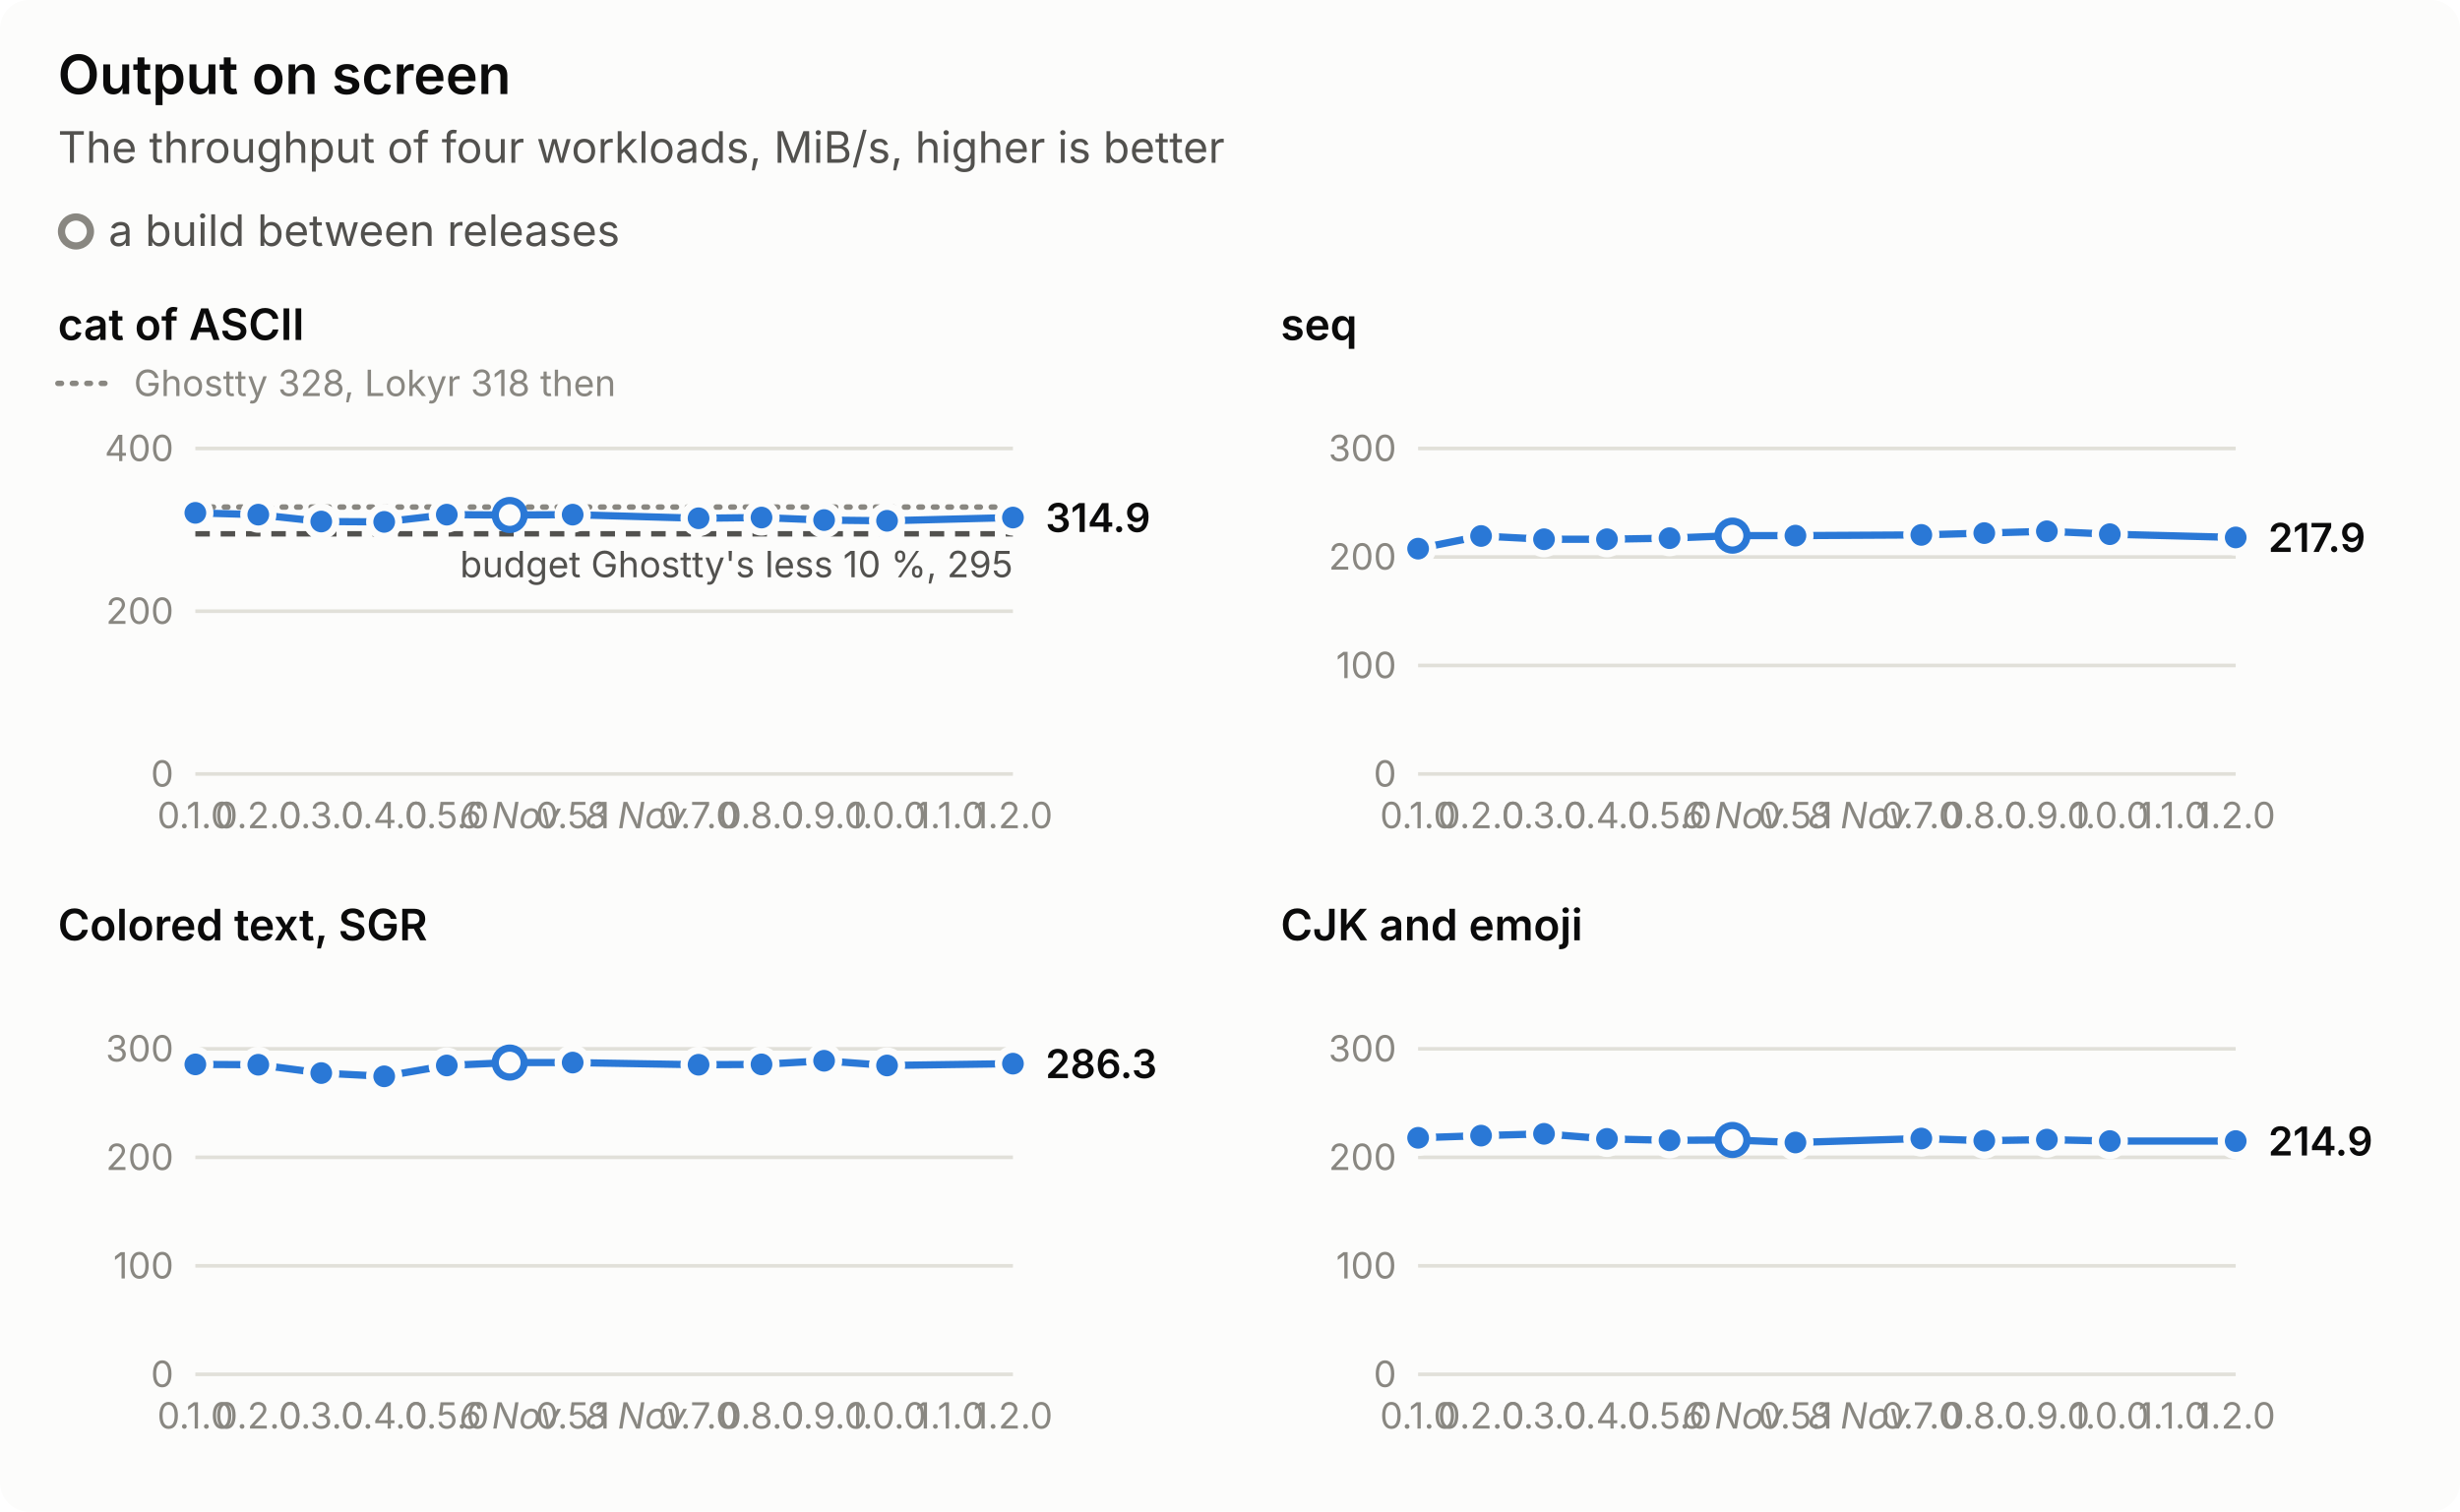
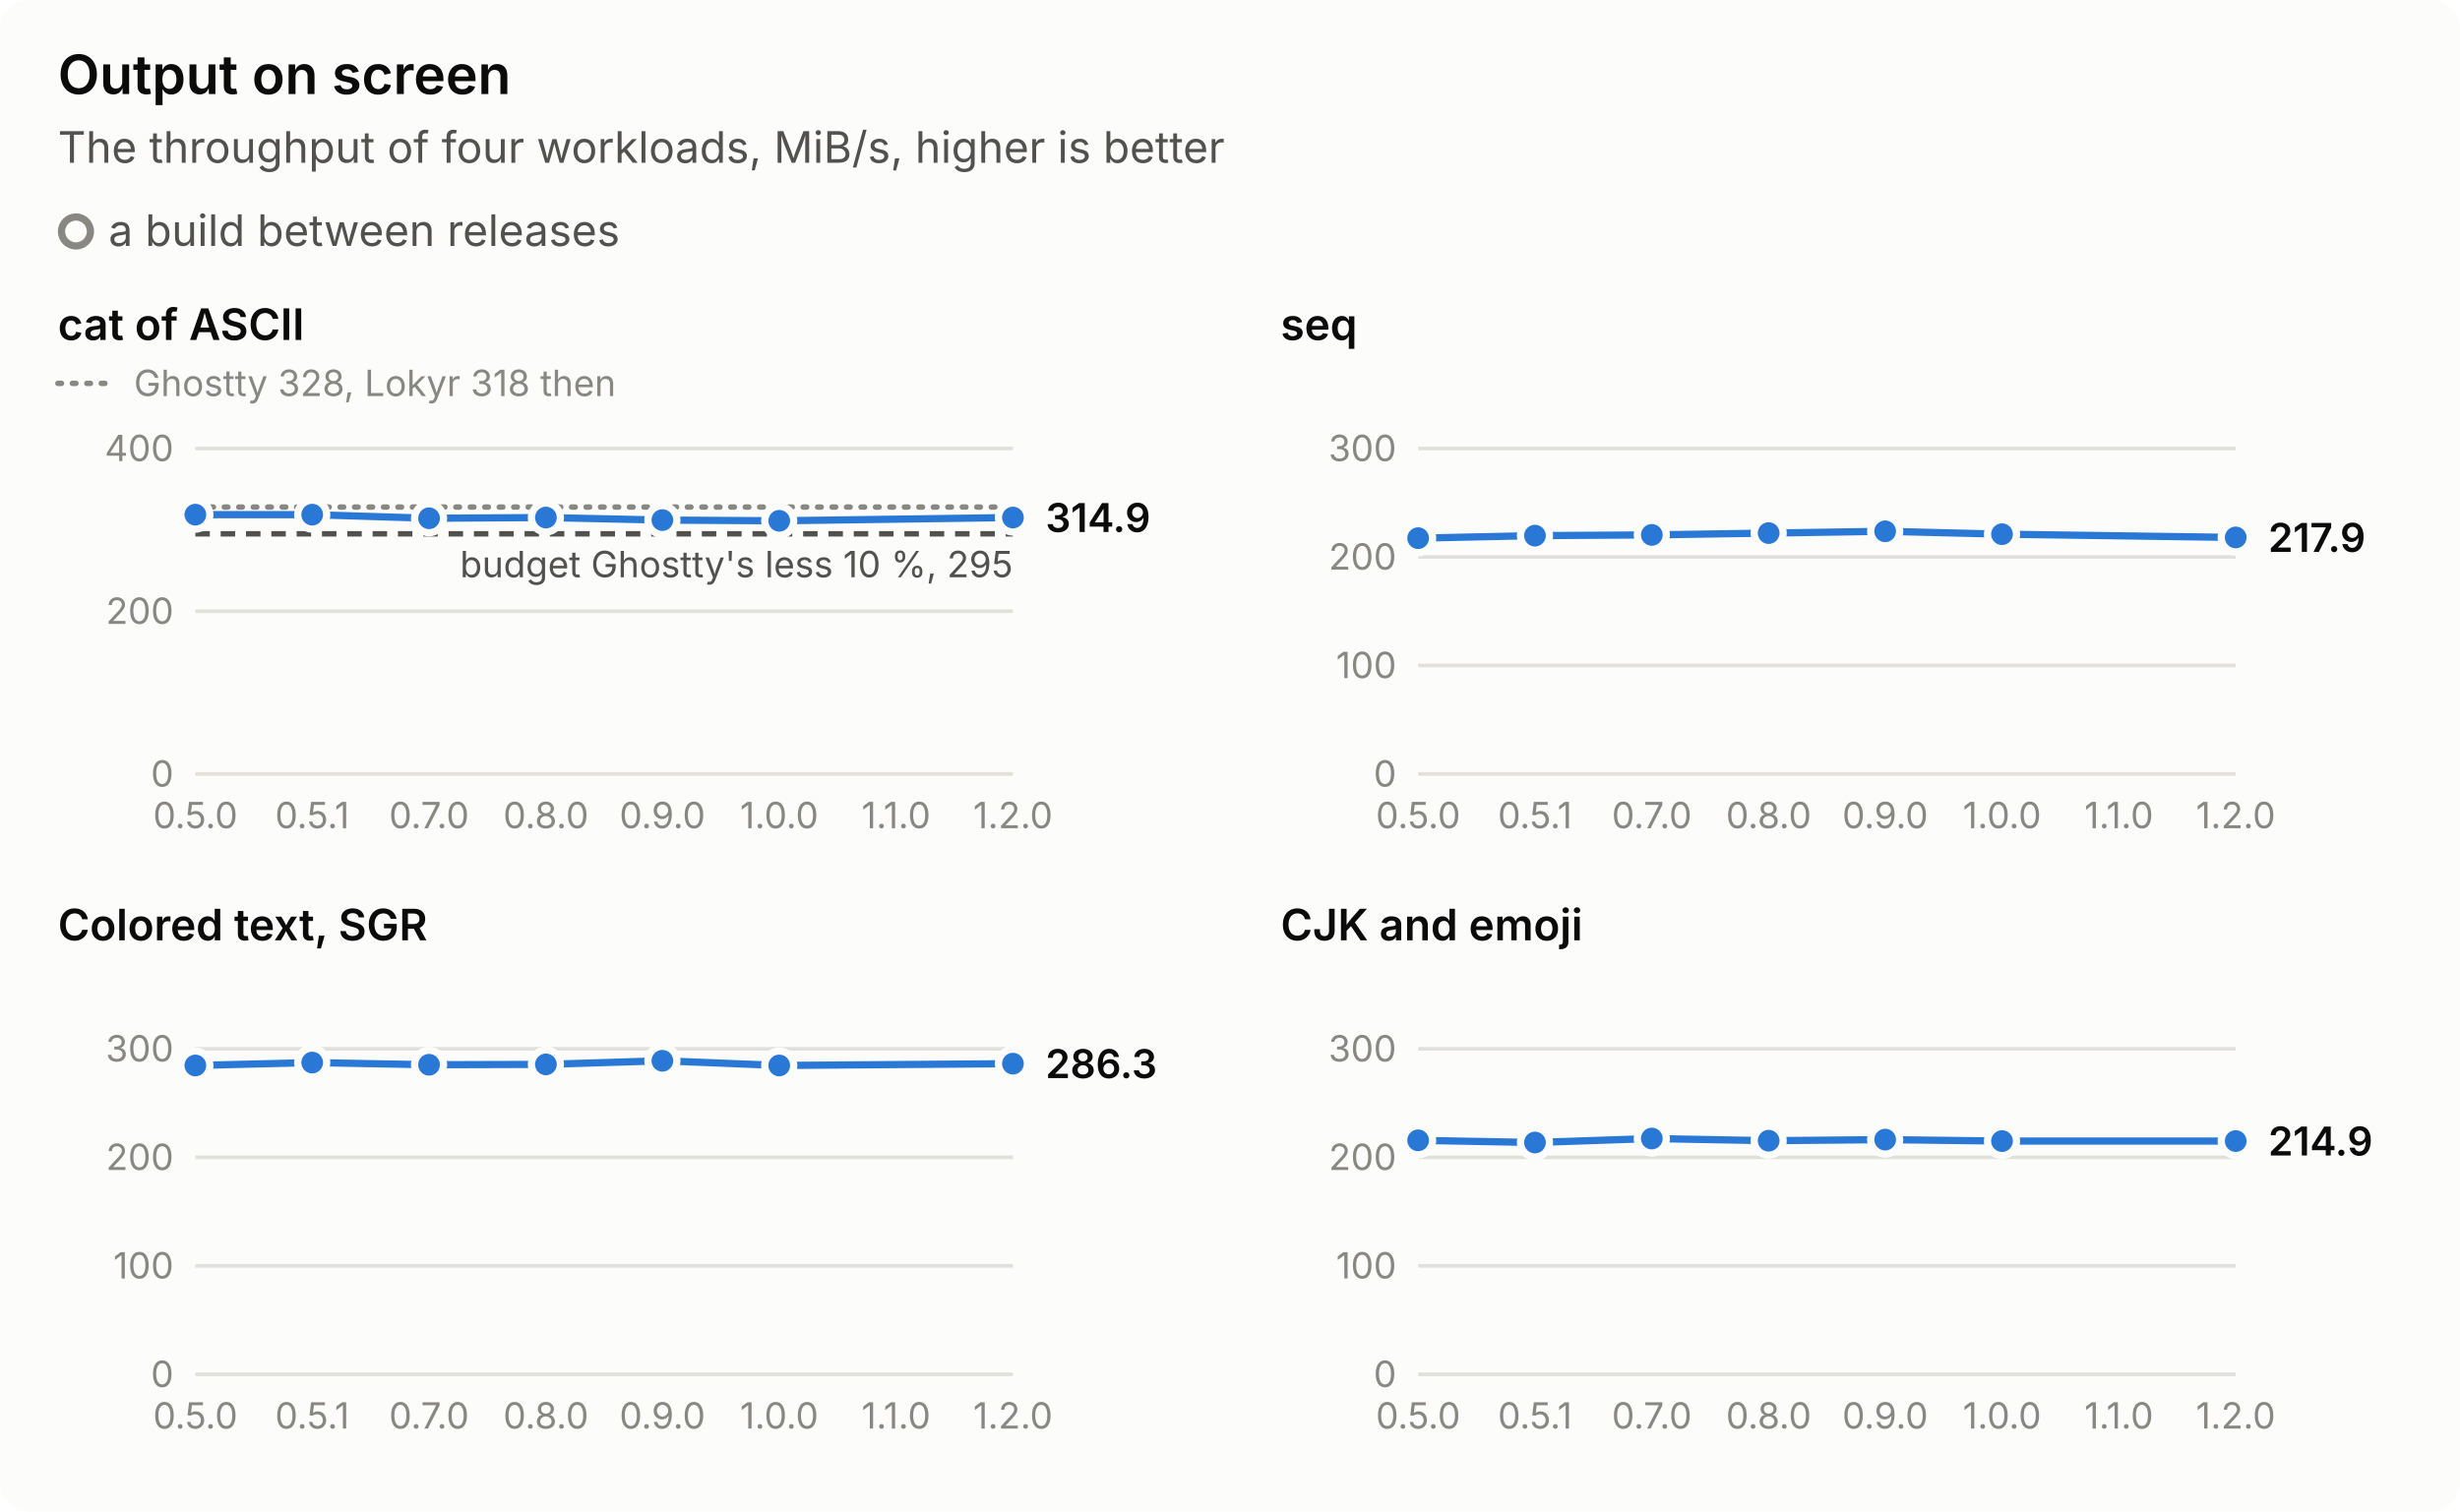
<svg xmlns="http://www.w3.org/2000/svg" width="680" height="418" viewBox="0 0 680 418" role="img" aria-label="Output on screen">
  <style>
  .surface { fill: #fcfcfb; }
  .primary { fill: #0b0b0b; }
  .secondary { fill: #52514e; }
  .muted { fill: #898781; }
  .grid { stroke: #e1e0d9; }
  .base { stroke: #c3c2b7; }
  .accent { fill: #2a78d6; }
  .context { fill: #898781; }
  .accent-line { stroke: #2a78d6; }
  .context-line { stroke: #898781; }
  .second { fill: #eb6834; }
  .second-line { stroke: #eb6834; }
  .ring { stroke: #fcfcfb; }
  .budget { stroke: #52514e; }
  text { font-family: system-ui, -apple-system, "Segoe UI", sans-serif; }
  .tick { font-variant-numeric: tabular-nums; }
  @media (prefers-color-scheme: dark) {
    .surface { fill: #1a1a19; }
    .primary { fill: #f0efec; }
    .secondary { fill: #c3c2b7; }
    .muted { fill: #898781; }
    .grid { stroke: #2c2c2a; }
    .base { stroke: #383835; }
    .accent { fill: #3987e5; }
    .context { fill: #6f6e69; }
    .accent-line { stroke: #3987e5; }
    .context-line { stroke: #6f6e69; }
    .second { fill: #d95926; }
    .second-line { stroke: #d95926; }
    .ring { stroke: #1a1a19; }
    .budget { stroke: #c3c2b7; }
  }
</style>
  <rect class="surface" width="680" height="418" rx="8" />
  <text class="primary" x="16" y="26" font-size="15" font-weight="600">Output on screen</text>
  <text class="secondary" x="16" y="45" font-size="12">The throughput of four workloads, MiB/s, higher is better</text>
  <circle class="surface context-line" cx="21" cy="64" r="4" stroke-width="2" />
  <text class="secondary" x="30" y="68" font-size="12">a build between releases</text>
  <text class="primary" x="16.0" y="94" font-size="12" font-weight="600">cat of ASCII</text>
  <line class="grid" x1="54.0" y1="214.0" x2="280.0" y2="214.0" stroke-width="1" />
  <text class="muted tick" x="48.0" y="217.5" font-size="10" text-anchor="end">0</text>
  <line class="grid" x1="54.0" y1="169.0" x2="280.0" y2="169.0" stroke-width="1" />
  <text class="muted tick" x="48.0" y="172.5" font-size="10" text-anchor="end">200</text>
  <line class="grid" x1="54.0" y1="124.0" x2="280.0" y2="124.0" stroke-width="1" />
  <text class="muted tick" x="48.0" y="127.5" font-size="10" text-anchor="end">400</text>
-   <text class="muted" x="54.0" y="229.0" font-size="10" text-anchor="middle">0.1.0</text>
-   <text class="muted" x="71.4" y="229.0" font-size="10" text-anchor="middle">0.2.0</text>
-   <text class="muted" x="88.8" y="229.0" font-size="10" text-anchor="middle">0.3.0</text>
-   <text class="muted" x="106.2" y="229.0" font-size="10" text-anchor="middle">0.4.0</text>
-   <text class="muted" x="123.5" y="229.0" font-size="10" text-anchor="middle">0.5.0</text>
-   <text class="muted" x="140.9" y="229.0" font-size="10" text-anchor="middle" font-style="italic">6 Nov</text>
-   <text class="muted" x="158.3" y="229.0" font-size="10" text-anchor="middle">0.5.1</text>
-   <text class="muted" x="175.7" y="229.0" font-size="10" text-anchor="middle" font-style="italic">8 Nov</text>
-   <text class="muted" x="193.1" y="229.0" font-size="10" text-anchor="middle">0.7.0</text>
-   <text class="muted" x="210.5" y="229.0" font-size="10" text-anchor="middle">0.8.0</text>
-   <text class="muted" x="227.8" y="229.0" font-size="10" text-anchor="middle">0.9.0</text>
-   <text class="muted" x="245.2" y="229.0" font-size="10" text-anchor="middle">1.0.0</text>
-   <text class="muted" x="262.6" y="229.0" font-size="10" text-anchor="middle">1.1.0</text>
+   <text class="muted" x="54.0" y="229.0" font-size="10" text-anchor="middle">0.5.0</text>
+   <text class="muted" x="86.3" y="229.0" font-size="10" text-anchor="middle">0.5.1</text>
+   <text class="muted" x="118.6" y="229.0" font-size="10" text-anchor="middle">0.7.0</text>
+   <text class="muted" x="150.9" y="229.0" font-size="10" text-anchor="middle">0.8.0</text>
+   <text class="muted" x="183.1" y="229.0" font-size="10" text-anchor="middle">0.9.0</text>
+   <text class="muted" x="215.4" y="229.0" font-size="10" text-anchor="middle">1.0.0</text>
+   <text class="muted" x="247.7" y="229.0" font-size="10" text-anchor="middle">1.1.0</text>
  <text class="muted" x="280.0" y="229.0" font-size="10" text-anchor="middle">1.2.0</text>
  <line class="budget" x1="54.0" y1="147.6" x2="280.0" y2="147.6" stroke-width="1.5" stroke-dasharray="4 3" />
  <text class="secondary" x="280.0" y="159.6" font-size="10" text-anchor="end">budget Ghostty's less 10 %, 295</text>
  <line class="context-line" x1="54.0" y1="140.2" x2="280.0" y2="140.2" stroke-width="1.5" stroke-dasharray="1 3" stroke-linecap="round" />
  <line class="context-line" x1="16.0" y1="106.0" x2="31.0" y2="106.0" stroke-width="1.5" stroke-dasharray="1 3" stroke-linecap="round" />
  <text class="muted" x="37.0" y="109.5" font-size="10">Ghostty 328, Lokyr 318 then</text>
-   <line class="accent-line" x1="54.0" y1="141.8" x2="71.4" y2="142.3" stroke-width="2" stroke-linecap="round" />
-   <line class="accent-line" x1="71.4" y1="142.3" x2="88.8" y2="144.2" stroke-width="2" stroke-linecap="round" />
-   <line class="accent-line" x1="88.8" y1="144.2" x2="106.2" y2="144.3" stroke-width="2" stroke-linecap="round" />
-   <line class="accent-line" x1="106.2" y1="144.3" x2="123.5" y2="142.3" stroke-width="2" stroke-linecap="round" />
-   <line class="accent-line" x1="123.5" y1="142.3" x2="140.9" y2="142.4" stroke-width="2" stroke-linecap="round" />
-   <line class="accent-line" x1="140.9" y1="142.4" x2="158.3" y2="142.3" stroke-width="2" stroke-linecap="round" />
-   <line class="accent-line" x1="158.3" y1="142.3" x2="193.1" y2="143.3" stroke-width="2" stroke-linecap="round" />
-   <line class="accent-line" x1="193.1" y1="143.3" x2="210.5" y2="143.1" stroke-width="2" stroke-linecap="round" />
-   <line class="accent-line" x1="210.5" y1="143.1" x2="227.8" y2="143.8" stroke-width="2" stroke-linecap="round" />
-   <line class="accent-line" x1="227.8" y1="143.8" x2="245.2" y2="144.0" stroke-width="2" stroke-linecap="round" />
-   <line class="accent-line" x1="245.2" y1="144.0" x2="280.0" y2="143.1" stroke-width="2" stroke-linecap="round" />
-   <circle class="accent ring" cx="54.0" cy="141.8" r="4" stroke-width="2" />
-   <circle class="accent ring" cx="71.4" cy="142.3" r="4" stroke-width="2" />
-   <circle class="accent ring" cx="88.8" cy="144.2" r="4" stroke-width="2" />
-   <circle class="accent ring" cx="106.2" cy="144.3" r="4" stroke-width="2" />
-   <circle class="accent ring" cx="123.5" cy="142.3" r="4" stroke-width="2" />
-   <circle class="surface accent-line" cx="140.9" cy="142.4" r="4" stroke-width="2" />
-   <circle class="accent ring" cx="158.3" cy="142.3" r="4" stroke-width="2" />
-   <circle class="accent ring" cx="193.1" cy="143.3" r="4" stroke-width="2" />
-   <circle class="accent ring" cx="210.5" cy="143.1" r="4" stroke-width="2" />
-   <circle class="accent ring" cx="227.8" cy="143.8" r="4" stroke-width="2" />
-   <circle class="accent ring" cx="245.2" cy="144.0" r="4" stroke-width="2" />
+   <line class="accent-line" x1="54.0" y1="142.3" x2="86.3" y2="142.3" stroke-width="2" stroke-linecap="round" />
+   <line class="accent-line" x1="86.3" y1="142.3" x2="118.6" y2="143.3" stroke-width="2" stroke-linecap="round" />
+   <line class="accent-line" x1="118.6" y1="143.3" x2="150.9" y2="143.1" stroke-width="2" stroke-linecap="round" />
+   <line class="accent-line" x1="150.9" y1="143.1" x2="183.1" y2="143.8" stroke-width="2" stroke-linecap="round" />
+   <line class="accent-line" x1="183.1" y1="143.8" x2="215.4" y2="144.0" stroke-width="2" stroke-linecap="round" />
+   <line class="accent-line" x1="215.4" y1="144.0" x2="280.0" y2="143.1" stroke-width="2" stroke-linecap="round" />
+   <circle class="accent ring" cx="54.0" cy="142.3" r="4" stroke-width="2" />
+   <circle class="accent ring" cx="86.3" cy="142.3" r="4" stroke-width="2" />
+   <circle class="accent ring" cx="118.6" cy="143.3" r="4" stroke-width="2" />
+   <circle class="accent ring" cx="150.9" cy="143.1" r="4" stroke-width="2" />
+   <circle class="accent ring" cx="183.1" cy="143.8" r="4" stroke-width="2" />
+   <circle class="accent ring" cx="215.4" cy="144.0" r="4" stroke-width="2" />
  <circle class="accent ring" cx="280.0" cy="143.1" r="4" stroke-width="2" />
  <text class="primary tick" x="289.0" y="147.1" font-size="11" font-weight="600">314.9</text>
  <text class="primary" x="354.0" y="94" font-size="12" font-weight="600">seq</text>
  <line class="grid" x1="392.0" y1="214.0" x2="618.0" y2="214.0" stroke-width="1" />
  <text class="muted tick" x="386.0" y="217.5" font-size="10" text-anchor="end">0</text>
  <line class="grid" x1="392.0" y1="184.0" x2="618.0" y2="184.0" stroke-width="1" />
  <text class="muted tick" x="386.0" y="187.5" font-size="10" text-anchor="end">100</text>
  <line class="grid" x1="392.0" y1="154.0" x2="618.0" y2="154.0" stroke-width="1" />
  <text class="muted tick" x="386.0" y="157.5" font-size="10" text-anchor="end">200</text>
  <line class="grid" x1="392.0" y1="124.0" x2="618.0" y2="124.0" stroke-width="1" />
  <text class="muted tick" x="386.0" y="127.5" font-size="10" text-anchor="end">300</text>
-   <text class="muted" x="392.0" y="229.0" font-size="10" text-anchor="middle">0.1.0</text>
-   <text class="muted" x="409.4" y="229.0" font-size="10" text-anchor="middle">0.2.0</text>
-   <text class="muted" x="426.8" y="229.0" font-size="10" text-anchor="middle">0.3.0</text>
-   <text class="muted" x="444.2" y="229.0" font-size="10" text-anchor="middle">0.4.0</text>
-   <text class="muted" x="461.5" y="229.0" font-size="10" text-anchor="middle">0.5.0</text>
-   <text class="muted" x="478.9" y="229.0" font-size="10" text-anchor="middle" font-style="italic">6 Nov</text>
-   <text class="muted" x="496.3" y="229.0" font-size="10" text-anchor="middle">0.5.1</text>
-   <text class="muted" x="513.7" y="229.0" font-size="10" text-anchor="middle" font-style="italic">8 Nov</text>
-   <text class="muted" x="531.1" y="229.0" font-size="10" text-anchor="middle">0.7.0</text>
-   <text class="muted" x="548.5" y="229.0" font-size="10" text-anchor="middle">0.8.0</text>
-   <text class="muted" x="565.8" y="229.0" font-size="10" text-anchor="middle">0.9.0</text>
-   <text class="muted" x="583.2" y="229.0" font-size="10" text-anchor="middle">1.0.0</text>
-   <text class="muted" x="600.6" y="229.0" font-size="10" text-anchor="middle">1.1.0</text>
+   <text class="muted" x="392.0" y="229.0" font-size="10" text-anchor="middle">0.5.0</text>
+   <text class="muted" x="424.3" y="229.0" font-size="10" text-anchor="middle">0.5.1</text>
+   <text class="muted" x="456.6" y="229.0" font-size="10" text-anchor="middle">0.7.0</text>
+   <text class="muted" x="488.9" y="229.0" font-size="10" text-anchor="middle">0.8.0</text>
+   <text class="muted" x="521.1" y="229.0" font-size="10" text-anchor="middle">0.9.0</text>
+   <text class="muted" x="553.4" y="229.0" font-size="10" text-anchor="middle">1.0.0</text>
+   <text class="muted" x="585.7" y="229.0" font-size="10" text-anchor="middle">1.1.0</text>
  <text class="muted" x="618.0" y="229.0" font-size="10" text-anchor="middle">1.2.0</text>
-   <line class="accent-line" x1="392.0" y1="151.7" x2="409.4" y2="148.2" stroke-width="2" stroke-linecap="round" />
-   <line class="accent-line" x1="409.4" y1="148.2" x2="426.8" y2="149.1" stroke-width="2" stroke-linecap="round" />
-   <line class="accent-line" x1="426.8" y1="149.1" x2="444.2" y2="149.1" stroke-width="2" stroke-linecap="round" />
-   <line class="accent-line" x1="444.2" y1="149.1" x2="461.5" y2="148.8" stroke-width="2" stroke-linecap="round" />
-   <line class="accent-line" x1="461.5" y1="148.8" x2="478.9" y2="148.1" stroke-width="2" stroke-linecap="round" />
-   <line class="accent-line" x1="478.9" y1="148.1" x2="496.3" y2="148.1" stroke-width="2" stroke-linecap="round" />
-   <line class="accent-line" x1="496.3" y1="148.1" x2="531.1" y2="147.9" stroke-width="2" stroke-linecap="round" />
-   <line class="accent-line" x1="531.1" y1="147.9" x2="548.5" y2="147.4" stroke-width="2" stroke-linecap="round" />
-   <line class="accent-line" x1="548.5" y1="147.4" x2="565.8" y2="146.9" stroke-width="2" stroke-linecap="round" />
-   <line class="accent-line" x1="565.8" y1="146.9" x2="583.2" y2="147.7" stroke-width="2" stroke-linecap="round" />
-   <line class="accent-line" x1="583.2" y1="147.7" x2="618.0" y2="148.6" stroke-width="2" stroke-linecap="round" />
-   <circle class="accent ring" cx="392.0" cy="151.7" r="4" stroke-width="2" />
-   <circle class="accent ring" cx="409.4" cy="148.2" r="4" stroke-width="2" />
-   <circle class="accent ring" cx="426.8" cy="149.1" r="4" stroke-width="2" />
-   <circle class="accent ring" cx="444.2" cy="149.1" r="4" stroke-width="2" />
-   <circle class="accent ring" cx="461.5" cy="148.8" r="4" stroke-width="2" />
-   <circle class="surface accent-line" cx="478.9" cy="148.1" r="4" stroke-width="2" />
-   <circle class="accent ring" cx="496.3" cy="148.1" r="4" stroke-width="2" />
-   <circle class="accent ring" cx="531.1" cy="147.9" r="4" stroke-width="2" />
-   <circle class="accent ring" cx="548.5" cy="147.4" r="4" stroke-width="2" />
-   <circle class="accent ring" cx="565.8" cy="146.9" r="4" stroke-width="2" />
-   <circle class="accent ring" cx="583.2" cy="147.7" r="4" stroke-width="2" />
+   <line class="accent-line" x1="392.0" y1="148.8" x2="424.3" y2="148.1" stroke-width="2" stroke-linecap="round" />
+   <line class="accent-line" x1="424.3" y1="148.1" x2="456.6" y2="147.9" stroke-width="2" stroke-linecap="round" />
+   <line class="accent-line" x1="456.6" y1="147.9" x2="488.9" y2="147.4" stroke-width="2" stroke-linecap="round" />
+   <line class="accent-line" x1="488.9" y1="147.4" x2="521.1" y2="146.9" stroke-width="2" stroke-linecap="round" />
+   <line class="accent-line" x1="521.1" y1="146.9" x2="553.4" y2="147.7" stroke-width="2" stroke-linecap="round" />
+   <line class="accent-line" x1="553.4" y1="147.7" x2="618.0" y2="148.6" stroke-width="2" stroke-linecap="round" />
+   <circle class="accent ring" cx="392.0" cy="148.8" r="4" stroke-width="2" />
+   <circle class="accent ring" cx="424.3" cy="148.1" r="4" stroke-width="2" />
+   <circle class="accent ring" cx="456.6" cy="147.9" r="4" stroke-width="2" />
+   <circle class="accent ring" cx="488.9" cy="147.4" r="4" stroke-width="2" />
+   <circle class="accent ring" cx="521.1" cy="146.9" r="4" stroke-width="2" />
+   <circle class="accent ring" cx="553.4" cy="147.7" r="4" stroke-width="2" />
  <circle class="accent ring" cx="618.0" cy="148.6" r="4" stroke-width="2" />
  <text class="primary tick" x="627.0" y="152.6" font-size="11" font-weight="600">217.9</text>
  <text class="primary" x="16.0" y="260" font-size="12" font-weight="600">Colored text, SGR</text>
  <line class="grid" x1="54.0" y1="380.0" x2="280.0" y2="380.0" stroke-width="1" />
  <text class="muted tick" x="48.0" y="383.5" font-size="10" text-anchor="end">0</text>
  <line class="grid" x1="54.0" y1="350.0" x2="280.0" y2="350.0" stroke-width="1" />
  <text class="muted tick" x="48.0" y="353.5" font-size="10" text-anchor="end">100</text>
  <line class="grid" x1="54.0" y1="320.0" x2="280.0" y2="320.0" stroke-width="1" />
  <text class="muted tick" x="48.0" y="323.5" font-size="10" text-anchor="end">200</text>
  <line class="grid" x1="54.0" y1="290.0" x2="280.0" y2="290.0" stroke-width="1" />
  <text class="muted tick" x="48.0" y="293.5" font-size="10" text-anchor="end">300</text>
-   <text class="muted" x="54.0" y="395.0" font-size="10" text-anchor="middle">0.1.0</text>
-   <text class="muted" x="71.4" y="395.0" font-size="10" text-anchor="middle">0.2.0</text>
-   <text class="muted" x="88.8" y="395.0" font-size="10" text-anchor="middle">0.3.0</text>
-   <text class="muted" x="106.2" y="395.0" font-size="10" text-anchor="middle">0.4.0</text>
-   <text class="muted" x="123.5" y="395.0" font-size="10" text-anchor="middle">0.5.0</text>
-   <text class="muted" x="140.9" y="395.0" font-size="10" text-anchor="middle" font-style="italic">6 Nov</text>
-   <text class="muted" x="158.3" y="395.0" font-size="10" text-anchor="middle">0.5.1</text>
-   <text class="muted" x="175.7" y="395.0" font-size="10" text-anchor="middle" font-style="italic">8 Nov</text>
-   <text class="muted" x="193.1" y="395.0" font-size="10" text-anchor="middle">0.7.0</text>
-   <text class="muted" x="210.5" y="395.0" font-size="10" text-anchor="middle">0.8.0</text>
-   <text class="muted" x="227.8" y="395.0" font-size="10" text-anchor="middle">0.9.0</text>
-   <text class="muted" x="245.2" y="395.0" font-size="10" text-anchor="middle">1.0.0</text>
-   <text class="muted" x="262.6" y="395.0" font-size="10" text-anchor="middle">1.1.0</text>
+   <text class="muted" x="54.0" y="395.0" font-size="10" text-anchor="middle">0.5.0</text>
+   <text class="muted" x="86.3" y="395.0" font-size="10" text-anchor="middle">0.5.1</text>
+   <text class="muted" x="118.6" y="395.0" font-size="10" text-anchor="middle">0.7.0</text>
+   <text class="muted" x="150.9" y="395.0" font-size="10" text-anchor="middle">0.8.0</text>
+   <text class="muted" x="183.1" y="395.0" font-size="10" text-anchor="middle">0.9.0</text>
+   <text class="muted" x="215.4" y="395.0" font-size="10" text-anchor="middle">1.0.0</text>
+   <text class="muted" x="247.7" y="395.0" font-size="10" text-anchor="middle">1.1.0</text>
  <text class="muted" x="280.0" y="395.0" font-size="10" text-anchor="middle">1.2.0</text>
-   <line class="accent-line" x1="54.0" y1="294.3" x2="71.4" y2="294.4" stroke-width="2" stroke-linecap="round" />
-   <line class="accent-line" x1="71.4" y1="294.4" x2="88.8" y2="296.7" stroke-width="2" stroke-linecap="round" />
-   <line class="accent-line" x1="88.8" y1="296.7" x2="106.2" y2="297.6" stroke-width="2" stroke-linecap="round" />
-   <line class="accent-line" x1="106.2" y1="297.6" x2="123.5" y2="294.6" stroke-width="2" stroke-linecap="round" />
-   <line class="accent-line" x1="123.5" y1="294.6" x2="140.9" y2="293.8" stroke-width="2" stroke-linecap="round" />
-   <line class="accent-line" x1="140.9" y1="293.8" x2="158.3" y2="293.8" stroke-width="2" stroke-linecap="round" />
-   <line class="accent-line" x1="158.3" y1="293.8" x2="193.1" y2="294.4" stroke-width="2" stroke-linecap="round" />
-   <line class="accent-line" x1="193.1" y1="294.4" x2="210.5" y2="294.3" stroke-width="2" stroke-linecap="round" />
-   <line class="accent-line" x1="210.5" y1="294.3" x2="227.8" y2="293.3" stroke-width="2" stroke-linecap="round" />
-   <line class="accent-line" x1="227.8" y1="293.3" x2="245.2" y2="294.6" stroke-width="2" stroke-linecap="round" />
-   <line class="accent-line" x1="245.2" y1="294.6" x2="280.0" y2="294.1" stroke-width="2" stroke-linecap="round" />
-   <circle class="accent ring" cx="54.0" cy="294.3" r="4" stroke-width="2" />
-   <circle class="accent ring" cx="71.4" cy="294.4" r="4" stroke-width="2" />
-   <circle class="accent ring" cx="88.8" cy="296.7" r="4" stroke-width="2" />
-   <circle class="accent ring" cx="106.2" cy="297.6" r="4" stroke-width="2" />
-   <circle class="accent ring" cx="123.5" cy="294.6" r="4" stroke-width="2" />
-   <circle class="surface accent-line" cx="140.9" cy="293.8" r="4" stroke-width="2" />
-   <circle class="accent ring" cx="158.3" cy="293.8" r="4" stroke-width="2" />
-   <circle class="accent ring" cx="193.1" cy="294.4" r="4" stroke-width="2" />
-   <circle class="accent ring" cx="210.5" cy="294.3" r="4" stroke-width="2" />
-   <circle class="accent ring" cx="227.8" cy="293.3" r="4" stroke-width="2" />
-   <circle class="accent ring" cx="245.2" cy="294.6" r="4" stroke-width="2" />
+   <line class="accent-line" x1="54.0" y1="294.6" x2="86.3" y2="293.8" stroke-width="2" stroke-linecap="round" />
+   <line class="accent-line" x1="86.3" y1="293.8" x2="118.6" y2="294.4" stroke-width="2" stroke-linecap="round" />
+   <line class="accent-line" x1="118.6" y1="294.4" x2="150.9" y2="294.3" stroke-width="2" stroke-linecap="round" />
+   <line class="accent-line" x1="150.9" y1="294.3" x2="183.1" y2="293.3" stroke-width="2" stroke-linecap="round" />
+   <line class="accent-line" x1="183.1" y1="293.3" x2="215.4" y2="294.6" stroke-width="2" stroke-linecap="round" />
+   <line class="accent-line" x1="215.4" y1="294.6" x2="280.0" y2="294.1" stroke-width="2" stroke-linecap="round" />
+   <circle class="accent ring" cx="54.0" cy="294.6" r="4" stroke-width="2" />
+   <circle class="accent ring" cx="86.3" cy="293.8" r="4" stroke-width="2" />
+   <circle class="accent ring" cx="118.6" cy="294.4" r="4" stroke-width="2" />
+   <circle class="accent ring" cx="150.9" cy="294.3" r="4" stroke-width="2" />
+   <circle class="accent ring" cx="183.1" cy="293.3" r="4" stroke-width="2" />
+   <circle class="accent ring" cx="215.4" cy="294.6" r="4" stroke-width="2" />
  <circle class="accent ring" cx="280.0" cy="294.1" r="4" stroke-width="2" />
  <text class="primary tick" x="289.0" y="298.1" font-size="11" font-weight="600">286.3</text>
  <text class="primary" x="354.0" y="260" font-size="12" font-weight="600">CJK and emoji</text>
  <line class="grid" x1="392.0" y1="380.0" x2="618.0" y2="380.0" stroke-width="1" />
  <text class="muted tick" x="386.0" y="383.5" font-size="10" text-anchor="end">0</text>
  <line class="grid" x1="392.0" y1="350.0" x2="618.0" y2="350.0" stroke-width="1" />
  <text class="muted tick" x="386.0" y="353.5" font-size="10" text-anchor="end">100</text>
  <line class="grid" x1="392.0" y1="320.0" x2="618.0" y2="320.0" stroke-width="1" />
  <text class="muted tick" x="386.0" y="323.5" font-size="10" text-anchor="end">200</text>
  <line class="grid" x1="392.0" y1="290.0" x2="618.0" y2="290.0" stroke-width="1" />
  <text class="muted tick" x="386.0" y="293.5" font-size="10" text-anchor="end">300</text>
-   <text class="muted" x="392.0" y="395.0" font-size="10" text-anchor="middle">0.1.0</text>
-   <text class="muted" x="409.4" y="395.0" font-size="10" text-anchor="middle">0.2.0</text>
-   <text class="muted" x="426.8" y="395.0" font-size="10" text-anchor="middle">0.3.0</text>
-   <text class="muted" x="444.2" y="395.0" font-size="10" text-anchor="middle">0.4.0</text>
-   <text class="muted" x="461.5" y="395.0" font-size="10" text-anchor="middle">0.5.0</text>
-   <text class="muted" x="478.9" y="395.0" font-size="10" text-anchor="middle" font-style="italic">6 Nov</text>
-   <text class="muted" x="496.3" y="395.0" font-size="10" text-anchor="middle">0.5.1</text>
-   <text class="muted" x="513.7" y="395.0" font-size="10" text-anchor="middle" font-style="italic">8 Nov</text>
-   <text class="muted" x="531.1" y="395.0" font-size="10" text-anchor="middle">0.7.0</text>
-   <text class="muted" x="548.5" y="395.0" font-size="10" text-anchor="middle">0.8.0</text>
-   <text class="muted" x="565.8" y="395.0" font-size="10" text-anchor="middle">0.9.0</text>
-   <text class="muted" x="583.2" y="395.0" font-size="10" text-anchor="middle">1.0.0</text>
-   <text class="muted" x="600.6" y="395.0" font-size="10" text-anchor="middle">1.1.0</text>
+   <text class="muted" x="392.0" y="395.0" font-size="10" text-anchor="middle">0.5.0</text>
+   <text class="muted" x="424.3" y="395.0" font-size="10" text-anchor="middle">0.5.1</text>
+   <text class="muted" x="456.6" y="395.0" font-size="10" text-anchor="middle">0.7.0</text>
+   <text class="muted" x="488.9" y="395.0" font-size="10" text-anchor="middle">0.8.0</text>
+   <text class="muted" x="521.1" y="395.0" font-size="10" text-anchor="middle">0.9.0</text>
+   <text class="muted" x="553.4" y="395.0" font-size="10" text-anchor="middle">1.0.0</text>
+   <text class="muted" x="585.7" y="395.0" font-size="10" text-anchor="middle">1.1.0</text>
  <text class="muted" x="618.0" y="395.0" font-size="10" text-anchor="middle">1.2.0</text>
-   <line class="accent-line" x1="392.0" y1="314.6" x2="409.4" y2="314.0" stroke-width="2" stroke-linecap="round" />
-   <line class="accent-line" x1="409.4" y1="314.0" x2="426.8" y2="313.5" stroke-width="2" stroke-linecap="round" />
-   <line class="accent-line" x1="426.8" y1="313.5" x2="444.2" y2="314.9" stroke-width="2" stroke-linecap="round" />
-   <line class="accent-line" x1="444.2" y1="314.9" x2="461.5" y2="315.3" stroke-width="2" stroke-linecap="round" />
-   <line class="accent-line" x1="461.5" y1="315.3" x2="478.9" y2="315.2" stroke-width="2" stroke-linecap="round" />
-   <line class="accent-line" x1="478.9" y1="315.2" x2="496.3" y2="315.9" stroke-width="2" stroke-linecap="round" />
-   <line class="accent-line" x1="496.3" y1="315.9" x2="531.1" y2="314.8" stroke-width="2" stroke-linecap="round" />
-   <line class="accent-line" x1="531.1" y1="314.8" x2="548.5" y2="315.4" stroke-width="2" stroke-linecap="round" />
-   <line class="accent-line" x1="548.5" y1="315.4" x2="565.8" y2="315.1" stroke-width="2" stroke-linecap="round" />
-   <line class="accent-line" x1="565.8" y1="315.1" x2="583.2" y2="315.5" stroke-width="2" stroke-linecap="round" />
-   <line class="accent-line" x1="583.2" y1="315.5" x2="618.0" y2="315.5" stroke-width="2" stroke-linecap="round" />
-   <circle class="accent ring" cx="392.0" cy="314.6" r="4" stroke-width="2" />
-   <circle class="accent ring" cx="409.4" cy="314.0" r="4" stroke-width="2" />
-   <circle class="accent ring" cx="426.8" cy="313.5" r="4" stroke-width="2" />
-   <circle class="accent ring" cx="444.2" cy="314.9" r="4" stroke-width="2" />
-   <circle class="accent ring" cx="461.5" cy="315.3" r="4" stroke-width="2" />
-   <circle class="surface accent-line" cx="478.9" cy="315.2" r="4" stroke-width="2" />
-   <circle class="accent ring" cx="496.3" cy="315.9" r="4" stroke-width="2" />
-   <circle class="accent ring" cx="531.1" cy="314.8" r="4" stroke-width="2" />
-   <circle class="accent ring" cx="548.5" cy="315.4" r="4" stroke-width="2" />
-   <circle class="accent ring" cx="565.8" cy="315.1" r="4" stroke-width="2" />
-   <circle class="accent ring" cx="583.2" cy="315.5" r="4" stroke-width="2" />
+   <line class="accent-line" x1="392.0" y1="315.3" x2="424.3" y2="315.9" stroke-width="2" stroke-linecap="round" />
+   <line class="accent-line" x1="424.3" y1="315.9" x2="456.6" y2="314.8" stroke-width="2" stroke-linecap="round" />
+   <line class="accent-line" x1="456.6" y1="314.8" x2="488.9" y2="315.4" stroke-width="2" stroke-linecap="round" />
+   <line class="accent-line" x1="488.9" y1="315.4" x2="521.1" y2="315.1" stroke-width="2" stroke-linecap="round" />
+   <line class="accent-line" x1="521.1" y1="315.1" x2="553.4" y2="315.5" stroke-width="2" stroke-linecap="round" />
+   <line class="accent-line" x1="553.4" y1="315.5" x2="618.0" y2="315.5" stroke-width="2" stroke-linecap="round" />
+   <circle class="accent ring" cx="392.0" cy="315.3" r="4" stroke-width="2" />
+   <circle class="accent ring" cx="424.3" cy="315.9" r="4" stroke-width="2" />
+   <circle class="accent ring" cx="456.6" cy="314.8" r="4" stroke-width="2" />
+   <circle class="accent ring" cx="488.9" cy="315.4" r="4" stroke-width="2" />
+   <circle class="accent ring" cx="521.1" cy="315.1" r="4" stroke-width="2" />
+   <circle class="accent ring" cx="553.4" cy="315.5" r="4" stroke-width="2" />
  <circle class="accent ring" cx="618.0" cy="315.5" r="4" stroke-width="2" />
  <text class="primary tick" x="627.0" y="319.5" font-size="11" font-weight="600">214.9</text>
</svg>
